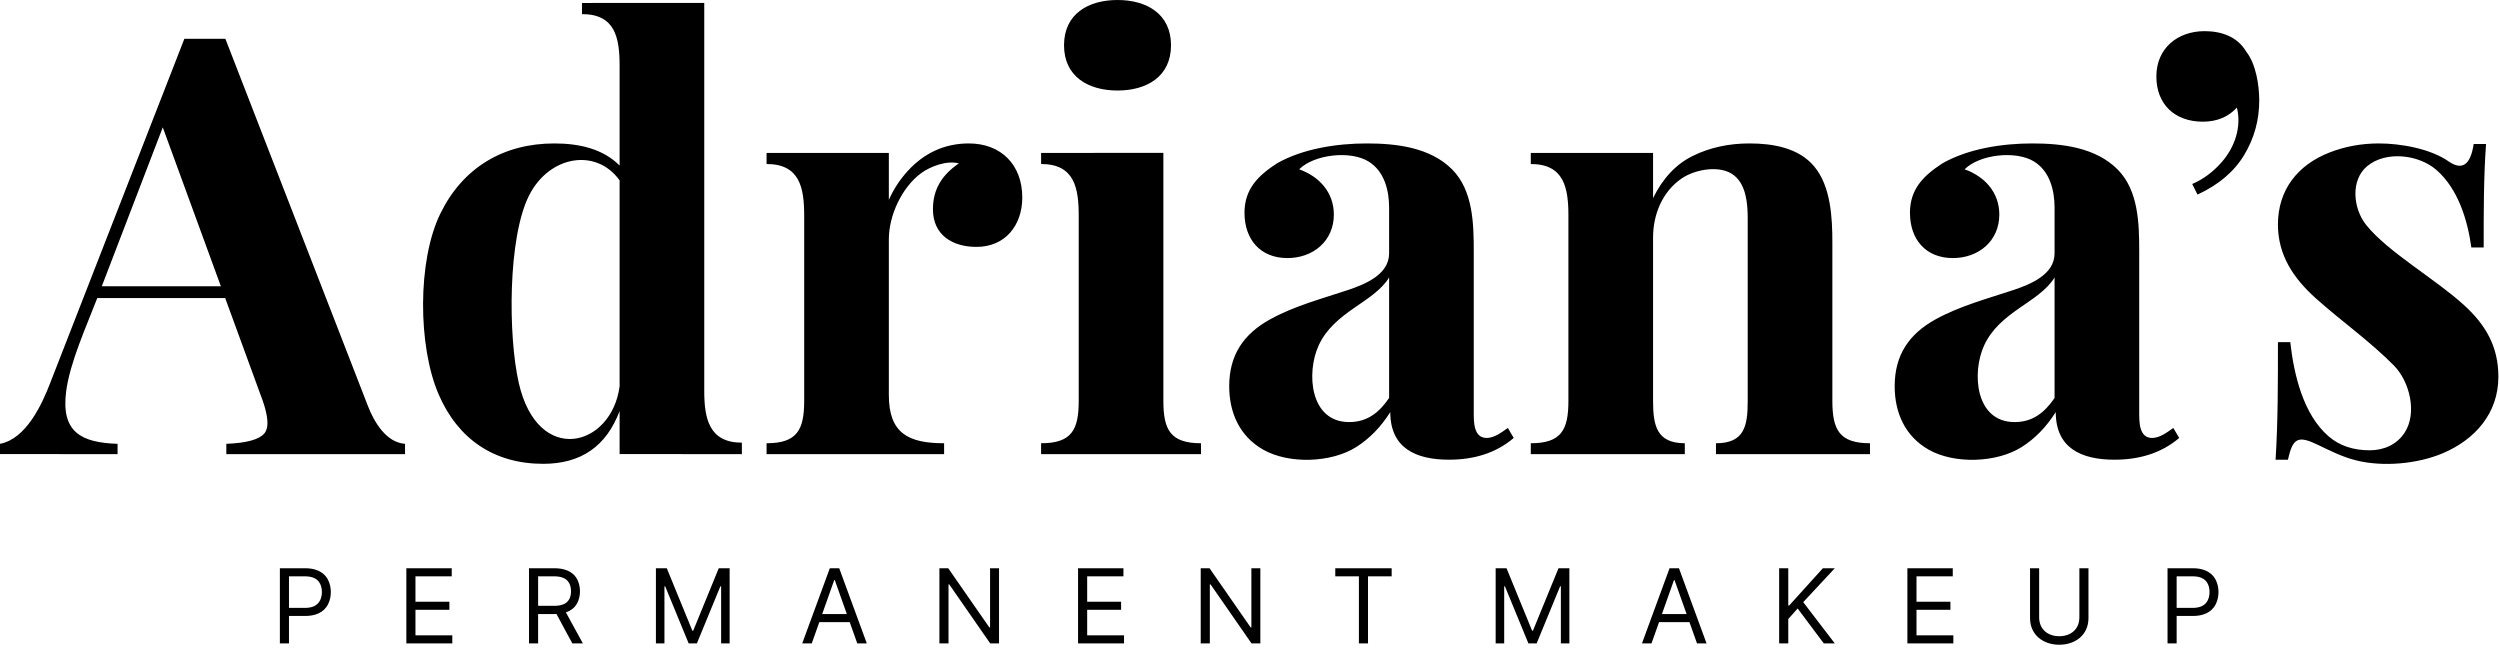
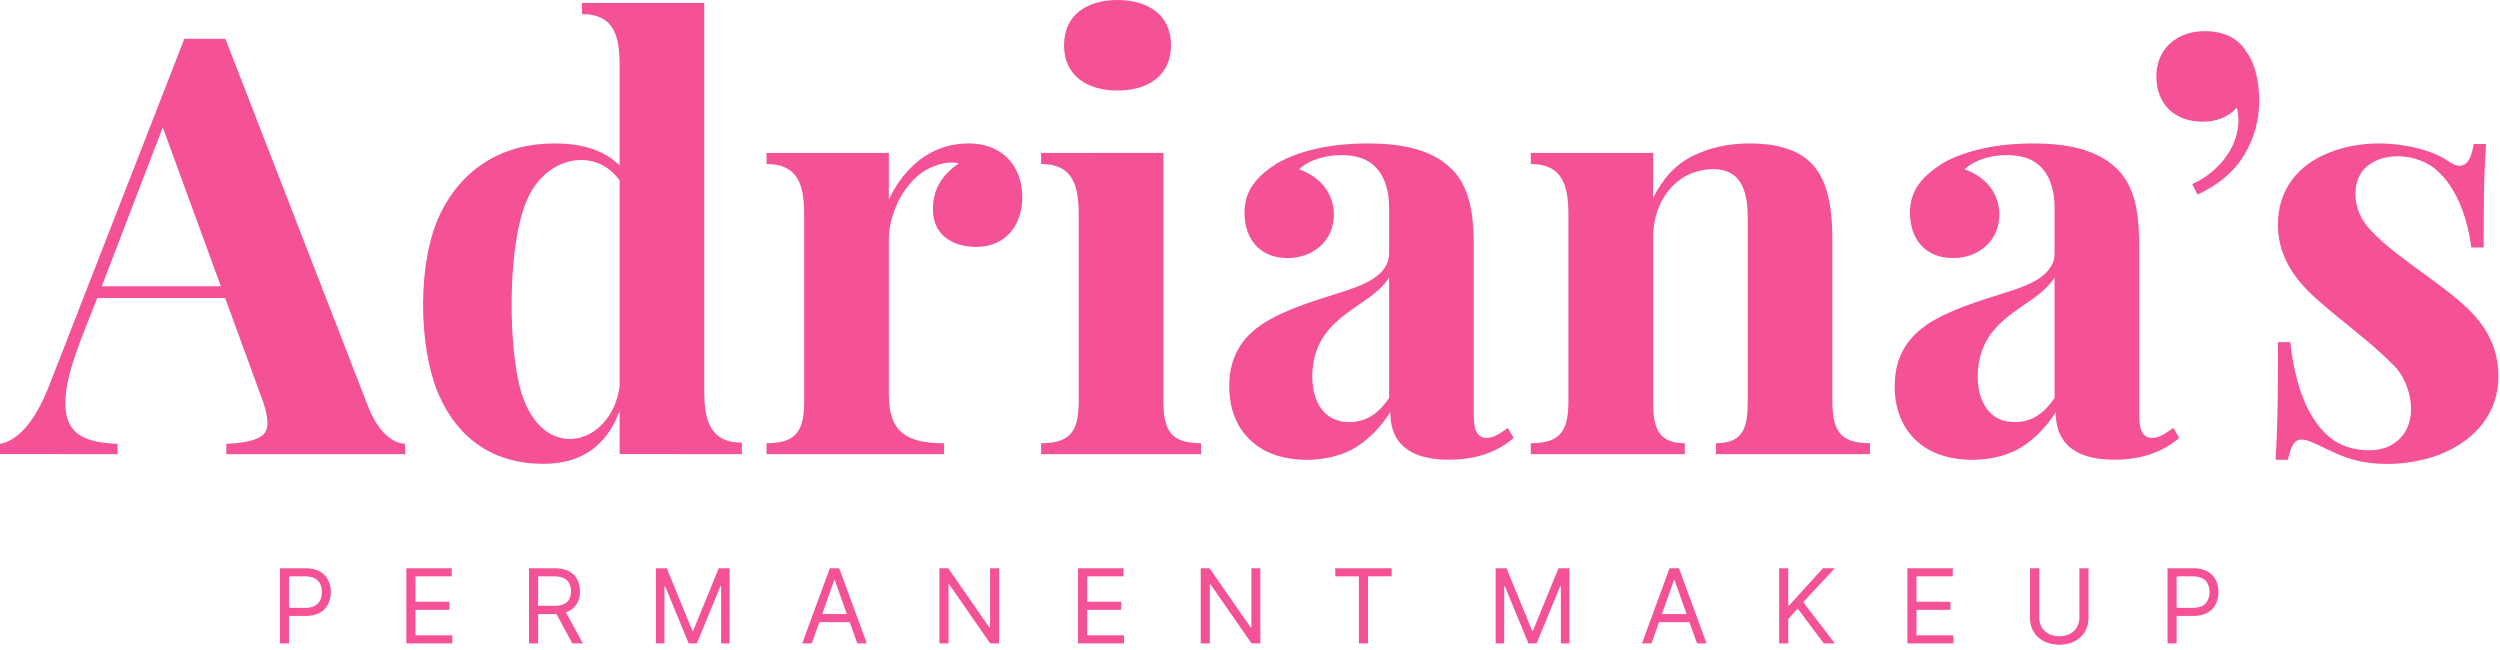
- <svg xmlns="http://www.w3.org/2000/svg" width="254" height="66" viewBox="0 0 254 66" fill="currentColor">
-   <path fill-rule="evenodd" clip-rule="evenodd" d="M241.711 14.573C243.915 14.573 246.986 15.116 248.818 16.425C250.172 17.34 251.008 16.743 251.326 14.633H252.581C252.333 18.106 252.342 21.664 252.342 25.145H251.088C250.709 22.346 249.728 19.165 247.534 17.261C245.742 15.706 242.425 15.298 240.516 16.873C238.77 18.312 239.089 21.211 240.396 22.845C242.594 25.593 247.369 28.299 250.311 30.968C252.551 33.001 253.835 35.202 253.835 38.285C253.835 41.977 251.475 44.658 248.191 46.049C245.618 47.139 242.085 47.464 239.351 46.766C237.93 46.403 236.775 45.807 235.469 45.183C233.498 44.239 232.951 44.467 232.453 46.706H231.199C231.446 42.751 231.438 38.723 231.438 34.761H232.692C233.054 38.021 234.003 42.124 236.604 44.347C237.699 45.282 239.083 45.75 240.755 45.75C242.193 45.75 243.506 45.182 244.309 43.959C245.61 41.976 244.827 38.771 243.234 37.15C240.821 34.695 237.883 32.632 235.29 30.311C233.034 28.293 231.438 25.935 231.438 22.816C231.438 19.291 233.441 16.764 236.663 15.499C238.236 14.882 239.919 14.573 241.711 14.573ZM28.435 65.371V57.733H31.017C31.96 57.733 32.886 58.031 33.336 58.926C33.706 59.663 33.706 60.639 33.337 61.377C32.891 62.278 31.98 62.581 31.031 62.581H29.361V61.76H31.001C31.629 61.76 32.245 61.583 32.532 60.972C32.759 60.487 32.761 59.814 32.532 59.329C32.245 58.72 31.61 58.554 30.987 58.554H29.361V65.371H28.435ZM41.285 65.371V57.733H45.896V58.554H42.211V61.135H45.657V61.954H42.211V64.55H45.955V65.371H41.285ZM57.494 62.217L59.222 65.371H58.149L56.538 62.382C56.473 62.385 56.408 62.386 56.343 62.386H54.673V61.551H56.313C56.894 61.551 57.553 61.43 57.844 60.864C58.078 60.412 58.068 59.726 57.843 59.273C57.552 58.69 56.895 58.554 56.299 58.554H54.673V65.371H53.747V57.733H56.329C57.251 57.733 58.192 57.997 58.648 58.87C59.015 59.577 59.022 60.566 58.648 61.271C58.388 61.763 57.972 62.056 57.494 62.217ZM66.641 57.733H67.745L70.341 64.074H70.431L73.026 57.733H74.131V65.371H73.266V59.568H73.191L70.803 65.371H69.969L67.581 59.568H67.507V65.371H66.641V57.733ZM83.534 62.386H86.039L84.816 58.942H84.756L83.534 62.386ZM86.331 63.208H83.242L82.474 65.371H81.505L84.31 57.733H85.264L88.068 65.371H87.099L86.331 63.208ZM101.501 57.733V65.371H100.605L96.443 59.374H96.369V65.371H95.444V57.733H96.34L100.516 63.745H100.591V57.733H101.501ZM109.531 65.371V57.733H114.141V58.554H110.457V61.135H113.904V61.954H110.457V64.55H114.201V65.371H109.531ZM128.051 57.733V65.371H127.155L122.993 59.374H122.919V65.371H121.993V57.733H122.889L127.065 63.745H127.141V57.733H128.051ZM135.664 58.554V57.733H141.393V58.554H138.99V65.371H138.065V58.554H135.664ZM151.959 57.733H153.064L155.659 64.074H155.749L158.344 57.733H159.449V65.371H158.584V59.568H158.509L156.122 65.371H155.287L152.899 59.568H152.826V65.371H151.959V57.733ZM168.852 62.386H171.357L170.134 58.942H170.075L168.852 62.386ZM171.648 63.208H168.56L167.792 65.371H166.823L169.628 57.733H170.582L173.386 65.371H172.416L171.648 63.208ZM180.762 65.371V57.733H181.688V61.522H181.777L185.207 57.733H186.417L183.208 61.179L186.417 65.371H185.297L182.642 61.821L181.688 62.894V65.371H180.762ZM193.791 65.371V57.733H198.401V58.554H194.716V61.135H198.163V61.954H194.716V64.55H198.46V65.371H193.791ZM211.265 57.733H212.189V62.791C212.189 64.524 210.842 65.505 209.221 65.505C207.601 65.505 206.252 64.521 206.252 62.791V57.733H207.178V62.716C207.178 63.943 208.058 64.639 209.221 64.639C210.4 64.639 211.265 63.933 211.265 62.716V57.733ZM223.983 3.165C225.693 3.165 227.318 3.716 228.224 5.256C229.206 6.506 229.538 8.657 229.538 10.213C229.538 12.204 229.03 14.046 228.014 15.738C227 17.43 225.416 18.774 223.267 19.77L222.729 18.694C223.844 18.216 224.839 17.48 225.715 16.484C227.037 14.982 227.765 12.918 227.268 10.93C226.392 11.886 225.238 12.363 223.804 12.363C220.986 12.363 219.086 10.625 219.086 7.764C219.086 4.915 221.231 3.165 223.983 3.165ZM195.963 45.691C193.557 44.328 192.499 41.938 192.499 39.24C192.499 36.084 193.944 33.931 196.679 32.431C199.147 31.078 201.878 30.36 204.534 29.475C206.276 28.894 208.744 27.907 208.744 25.742V21.083C208.744 19.33 208.257 17.413 206.684 16.425C204.833 15.261 201.128 15.68 199.606 17.201C201.655 17.933 203.13 19.551 203.13 21.8C203.13 24.499 201.008 26.22 198.412 26.22C195.639 26.22 194.052 24.305 194.052 21.621C194.052 19.204 195.424 17.855 197.337 16.604C199.979 15.094 203.467 14.573 206.475 14.573C209.487 14.573 212.906 14.972 215.135 17.201C217.288 19.353 217.345 22.754 217.345 25.623V41.868C217.345 42.84 217.311 44.496 218.659 44.496C219.437 44.496 220.191 43.914 220.809 43.481L221.407 44.496C219.549 46.088 217.248 46.706 214.837 46.706C211.465 46.706 208.864 45.535 208.864 41.868C207.908 43.381 206.753 44.566 205.4 45.422C202.866 47.024 198.578 47.173 195.963 45.691ZM177.746 14.573C180.084 14.573 182.732 15.002 184.316 16.902C186.022 18.927 186.168 22.143 186.168 24.667V40.733C186.168 43.667 186.883 45.034 189.99 45.034V46.139L174.342 46.142V45.034C177.249 45.034 177.567 43.256 177.567 40.733V22.159C177.567 20.698 177.413 18.814 176.193 17.828C174.826 16.724 172.264 17.193 170.908 18.097C168.907 19.431 167.951 21.78 167.951 24.129V40.733C167.951 43.216 168.31 45.034 171.176 45.034V46.14L155.528 46.142V45.034C158.635 45.034 159.351 43.666 159.351 40.733V21.919C159.351 19.058 158.899 16.664 155.528 16.664V15.537L167.951 15.539V20.128C168.946 18.097 170.3 16.664 172.012 15.828C173.724 14.991 175.636 14.573 177.746 14.573ZM128.352 45.691C125.947 44.328 124.888 41.938 124.888 39.24C124.888 36.084 126.334 33.931 129.069 32.431C131.537 31.078 134.267 30.36 136.923 29.475C138.666 28.894 141.134 27.907 141.134 25.742V21.083C141.134 19.33 140.646 17.413 139.073 16.425C137.223 15.261 133.517 15.68 131.995 17.201C134.044 17.933 135.519 19.551 135.519 21.8C135.519 24.499 133.398 26.22 130.801 26.22C128.029 26.22 126.441 24.305 126.441 21.621C126.441 19.204 127.813 17.855 129.726 16.604C132.368 15.094 135.857 14.573 138.864 14.573C141.876 14.573 145.295 14.972 147.524 17.201C149.677 19.353 149.734 22.754 149.734 25.623V41.868C149.734 42.84 149.701 44.496 151.048 44.496C151.826 44.496 152.58 43.914 153.198 43.481L153.796 44.496C151.939 46.088 149.637 46.706 147.226 46.706C143.854 46.706 141.253 45.535 141.253 41.868C140.298 43.381 139.143 44.566 137.789 45.422C135.256 47.024 130.968 47.173 128.352 45.691ZM118.199 15.53V40.733C118.199 43.666 118.914 45.034 122.021 45.034V46.138H105.776V45.034C108.883 45.034 109.598 43.666 109.598 40.733V21.919C109.598 19.058 109.147 16.664 105.776 16.664V15.538L118.199 15.53ZM98.429 14.573C101.71 14.573 103.864 16.74 103.864 20.068C103.864 22.885 102.138 25.085 99.206 25.085C96.78 25.085 94.786 23.887 94.786 21.262C94.786 19.193 95.738 17.751 97.414 16.604C96.24 16.269 94.535 16.895 93.592 17.589C91.619 19.04 90.306 21.901 90.306 24.309V40.136C90.306 44.032 92.304 45.034 95.921 45.034V46.137H77.883V45.034C80.991 45.034 81.706 43.666 81.706 40.733V21.919C81.706 19.058 81.254 16.664 77.883 16.664V15.538L90.306 15.536V20.307C90.784 19.232 91.421 18.256 92.218 17.38C93.871 15.562 95.961 14.573 98.429 14.573ZM71.552 0.295V39.718C71.552 42.537 72.05 44.974 75.375 44.974V46.139L62.952 46.134V41.764C61.596 45.343 59.043 47.124 55.188 47.124C50.198 47.124 46.518 44.611 44.556 40.047C42.463 35.176 42.396 26.51 44.735 21.711C47.017 17.031 51.141 14.573 56.322 14.573C58.845 14.573 61.254 15.115 62.952 16.82V6.689C62.952 3.828 62.501 1.433 59.129 1.433V0.302L71.552 0.295ZM22.899 3.942L37.389 41.271C38.006 42.858 39.225 44.956 41.151 45.093V46.139L22.995 46.141V45.093C25.025 45.014 26.31 44.665 26.847 44.048C27.385 43.431 27.255 42.107 26.459 40.076L22.878 30.281H9.884C8.786 33.142 7.098 36.829 6.719 39.778C6.184 43.94 8.299 44.972 11.945 45.093V46.139L0 46.134V45.093C2.666 44.586 4.283 41.058 5.136 38.822L18.731 3.942L22.899 3.942ZM220.221 65.371V57.733H222.803C223.747 57.733 224.673 58.031 225.122 58.926C225.492 59.663 225.492 60.639 225.124 61.377C224.678 62.278 223.767 62.581 222.817 62.581H221.147V61.76H222.787C223.416 61.76 224.031 61.583 224.318 60.972C224.546 60.487 224.547 59.814 224.318 59.329C224.032 58.72 223.396 58.554 222.773 58.554H221.147V65.371H220.221ZM22.441 29.087L16.538 12.941L10.342 29.087H22.441ZM62.952 39.256V18.325C60.547 14.982 55.787 15.826 53.754 19.859C51.588 24.154 51.616 34.115 52.709 38.912C54.635 47.371 62.121 45.473 62.952 39.256ZM113.54 0C116.473 0 118.975 1.386 118.975 4.599C118.975 7.811 116.473 9.197 113.54 9.197C110.607 9.197 108.105 7.811 108.105 4.599C108.105 1.386 110.607 0 113.54 0ZM137.073 42.883C138.921 42.883 140.131 41.906 141.134 40.434V28.19C140.37 29.464 138.821 30.426 137.61 31.267C136.099 32.316 134.745 33.407 133.966 35.119C132.703 37.9 133.089 42.883 137.073 42.883ZM204.683 42.883C206.532 42.883 207.741 41.906 208.744 40.434V28.19C207.981 29.464 206.432 30.426 205.22 31.267C203.71 32.316 202.355 33.407 201.577 35.119C200.313 37.9 200.7 42.883 204.683 42.883Z" fill="currentColor" />
+ <svg xmlns="http://www.w3.org/2000/svg" width="254" height="66" viewBox="0 0 254 66" fill="#F45197">
+   <path fill-rule="evenodd" clip-rule="evenodd" d="M241.711 14.573C243.915 14.573 246.986 15.116 248.818 16.425C250.172 17.34 251.008 16.743 251.326 14.633H252.581C252.333 18.106 252.342 21.664 252.342 25.145H251.088C250.709 22.346 249.728 19.165 247.534 17.261C245.742 15.706 242.425 15.298 240.516 16.873C238.77 18.312 239.089 21.211 240.396 22.845C242.594 25.593 247.369 28.299 250.311 30.968C252.551 33.001 253.835 35.202 253.835 38.285C253.835 41.977 251.475 44.658 248.191 46.049C245.618 47.139 242.085 47.464 239.351 46.766C237.93 46.403 236.775 45.807 235.469 45.183C233.498 44.239 232.951 44.467 232.453 46.706H231.199C231.446 42.751 231.438 38.723 231.438 34.761H232.692C233.054 38.021 234.003 42.124 236.604 44.347C237.699 45.282 239.083 45.75 240.755 45.75C242.193 45.75 243.506 45.182 244.309 43.959C245.61 41.976 244.827 38.771 243.234 37.15C240.821 34.695 237.883 32.632 235.29 30.311C233.034 28.293 231.438 25.935 231.438 22.816C231.438 19.291 233.441 16.764 236.663 15.499C238.236 14.882 239.919 14.573 241.711 14.573ZM28.435 65.371V57.733H31.017C31.96 57.733 32.886 58.031 33.336 58.926C33.706 59.663 33.706 60.639 33.337 61.377C32.891 62.278 31.98 62.581 31.031 62.581H29.361V61.76H31.001C31.629 61.76 32.245 61.583 32.532 60.972C32.759 60.487 32.761 59.814 32.532 59.329C32.245 58.72 31.61 58.554 30.987 58.554H29.361V65.371H28.435ZM41.285 65.371V57.733H45.896V58.554H42.211V61.135H45.657V61.954H42.211V64.55H45.955V65.371H41.285ZM57.494 62.217L59.222 65.371H58.149L56.538 62.382C56.473 62.385 56.408 62.386 56.343 62.386H54.673V61.551H56.313C56.894 61.551 57.553 61.43 57.844 60.864C58.078 60.412 58.068 59.726 57.843 59.273C57.552 58.69 56.895 58.554 56.299 58.554H54.673V65.371H53.747V57.733H56.329C57.251 57.733 58.192 57.997 58.648 58.87C59.015 59.577 59.022 60.566 58.648 61.271C58.388 61.763 57.972 62.056 57.494 62.217ZM66.641 57.733H67.745L70.341 64.074H70.431L73.026 57.733H74.131V65.371H73.266V59.568H73.191L70.803 65.371H69.969L67.581 59.568H67.507V65.371H66.641V57.733ZM83.534 62.386H86.039L84.816 58.942H84.756L83.534 62.386ZM86.331 63.208H83.242L82.474 65.371H81.505L84.31 57.733H85.264L88.068 65.371H87.099L86.331 63.208ZM101.501 57.733V65.371H100.605L96.443 59.374H96.369V65.371H95.444V57.733H96.34L100.516 63.745H100.591V57.733H101.501ZM109.531 65.371V57.733H114.141V58.554H110.457V61.135H113.904V61.954H110.457V64.55H114.201V65.371H109.531ZM128.051 57.733V65.371H127.155L122.993 59.374H122.919V65.371H121.993V57.733H122.889L127.065 63.745H127.141V57.733H128.051ZM135.664 58.554V57.733H141.393V58.554H138.99V65.371H138.065V58.554H135.664ZM151.959 57.733H153.064L155.659 64.074H155.749L158.344 57.733H159.449V65.371H158.584V59.568H158.509L156.122 65.371H155.287L152.899 59.568H152.826V65.371H151.959V57.733ZM168.852 62.386H171.357L170.134 58.942H170.075L168.852 62.386ZM171.648 63.208H168.56L167.792 65.371H166.823L169.628 57.733H170.582L173.386 65.371H172.416L171.648 63.208ZM180.762 65.371V57.733H181.688V61.522H181.777L185.207 57.733H186.417L183.208 61.179L186.417 65.371H185.297L182.642 61.821L181.688 62.894V65.371H180.762ZM193.791 65.371V57.733H198.401V58.554H194.716V61.135H198.163V61.954H194.716V64.55H198.46V65.371H193.791ZM211.265 57.733H212.189V62.791C212.189 64.524 210.842 65.505 209.221 65.505C207.601 65.505 206.252 64.521 206.252 62.791V57.733H207.178V62.716C207.178 63.943 208.058 64.639 209.221 64.639C210.4 64.639 211.265 63.933 211.265 62.716V57.733ZM223.983 3.165C225.693 3.165 227.318 3.716 228.224 5.256C229.206 6.506 229.538 8.657 229.538 10.213C229.538 12.204 229.03 14.046 228.014 15.738C227 17.43 225.416 18.774 223.267 19.77L222.729 18.694C223.844 18.216 224.839 17.48 225.715 16.484C227.037 14.982 227.765 12.918 227.268 10.93C226.392 11.886 225.238 12.363 223.804 12.363C220.986 12.363 219.086 10.625 219.086 7.764C219.086 4.915 221.231 3.165 223.983 3.165ZM195.963 45.691C193.557 44.328 192.499 41.938 192.499 39.24C192.499 36.084 193.944 33.931 196.679 32.431C199.147 31.078 201.878 30.36 204.534 29.475C206.276 28.894 208.744 27.907 208.744 25.742V21.083C208.744 19.33 208.257 17.413 206.684 16.425C204.833 15.261 201.128 15.68 199.606 17.201C201.655 17.933 203.13 19.551 203.13 21.8C203.13 24.499 201.008 26.22 198.412 26.22C195.639 26.22 194.052 24.305 194.052 21.621C194.052 19.204 195.424 17.855 197.337 16.604C199.979 15.094 203.467 14.573 206.475 14.573C209.487 14.573 212.906 14.972 215.135 17.201C217.288 19.353 217.345 22.754 217.345 25.623V41.868C217.345 42.84 217.311 44.496 218.659 44.496C219.437 44.496 220.191 43.914 220.809 43.481L221.407 44.496C219.549 46.088 217.248 46.706 214.837 46.706C211.465 46.706 208.864 45.535 208.864 41.868C207.908 43.381 206.753 44.566 205.4 45.422C202.866 47.024 198.578 47.173 195.963 45.691ZM177.746 14.573C180.084 14.573 182.732 15.002 184.316 16.902C186.022 18.927 186.168 22.143 186.168 24.667V40.733C186.168 43.667 186.883 45.034 189.99 45.034V46.139L174.342 46.142V45.034C177.249 45.034 177.567 43.256 177.567 40.733V22.159C177.567 20.698 177.413 18.814 176.193 17.828C174.826 16.724 172.264 17.193 170.908 18.097C168.907 19.431 167.951 21.78 167.951 24.129V40.733C167.951 43.216 168.31 45.034 171.176 45.034V46.14L155.528 46.142V45.034C158.635 45.034 159.351 43.666 159.351 40.733V21.919C159.351 19.058 158.899 16.664 155.528 16.664V15.537L167.951 15.539V20.128C168.946 18.097 170.3 16.664 172.012 15.828C173.724 14.991 175.636 14.573 177.746 14.573ZM128.352 45.691C125.947 44.328 124.888 41.938 124.888 39.24C124.888 36.084 126.334 33.931 129.069 32.431C131.537 31.078 134.267 30.36 136.923 29.475C138.666 28.894 141.134 27.907 141.134 25.742V21.083C141.134 19.33 140.646 17.413 139.073 16.425C137.223 15.261 133.517 15.68 131.995 17.201C134.044 17.933 135.519 19.551 135.519 21.8C135.519 24.499 133.398 26.22 130.801 26.22C128.029 26.22 126.441 24.305 126.441 21.621C126.441 19.204 127.813 17.855 129.726 16.604C132.368 15.094 135.857 14.573 138.864 14.573C141.876 14.573 145.295 14.972 147.524 17.201C149.677 19.353 149.734 22.754 149.734 25.623V41.868C149.734 42.84 149.701 44.496 151.048 44.496C151.826 44.496 152.58 43.914 153.198 43.481L153.796 44.496C151.939 46.088 149.637 46.706 147.226 46.706C143.854 46.706 141.253 45.535 141.253 41.868C140.298 43.381 139.143 44.566 137.789 45.422C135.256 47.024 130.968 47.173 128.352 45.691ZM118.199 15.53V40.733C118.199 43.666 118.914 45.034 122.021 45.034V46.138H105.776V45.034C108.883 45.034 109.598 43.666 109.598 40.733V21.919C109.598 19.058 109.147 16.664 105.776 16.664V15.538L118.199 15.53ZM98.429 14.573C101.71 14.573 103.864 16.74 103.864 20.068C103.864 22.885 102.138 25.085 99.206 25.085C96.78 25.085 94.786 23.887 94.786 21.262C94.786 19.193 95.738 17.751 97.414 16.604C96.24 16.269 94.535 16.895 93.592 17.589C91.619 19.04 90.306 21.901 90.306 24.309V40.136C90.306 44.032 92.304 45.034 95.921 45.034V46.137H77.883V45.034C80.991 45.034 81.706 43.666 81.706 40.733V21.919C81.706 19.058 81.254 16.664 77.883 16.664V15.538L90.306 15.536V20.307C90.784 19.232 91.421 18.256 92.218 17.38C93.871 15.562 95.961 14.573 98.429 14.573ZM71.552 0.295V39.718C71.552 42.537 72.05 44.974 75.375 44.974V46.139L62.952 46.134V41.764C61.596 45.343 59.043 47.124 55.188 47.124C50.198 47.124 46.518 44.611 44.556 40.047C42.463 35.176 42.396 26.51 44.735 21.711C47.017 17.031 51.141 14.573 56.322 14.573C58.845 14.573 61.254 15.115 62.952 16.82V6.689C62.952 3.828 62.501 1.433 59.129 1.433V0.302L71.552 0.295ZM22.899 3.942L37.389 41.271C38.006 42.858 39.225 44.956 41.151 45.093V46.139L22.995 46.141V45.093C25.025 45.014 26.31 44.665 26.847 44.048C27.385 43.431 27.255 42.107 26.459 40.076L22.878 30.281H9.884C8.786 33.142 7.098 36.829 6.719 39.778C6.184 43.94 8.299 44.972 11.945 45.093V46.139L0 46.134V45.093C2.666 44.586 4.283 41.058 5.136 38.822L18.731 3.942L22.899 3.942ZM220.221 65.371V57.733H222.803C223.747 57.733 224.673 58.031 225.122 58.926C225.492 59.663 225.492 60.639 225.124 61.377C224.678 62.278 223.767 62.581 222.817 62.581H221.147V61.76H222.787C223.416 61.76 224.031 61.583 224.318 60.972C224.546 60.487 224.547 59.814 224.318 59.329C224.032 58.72 223.396 58.554 222.773 58.554H221.147V65.371H220.221ZM22.441 29.087L16.538 12.941L10.342 29.087H22.441ZM62.952 39.256V18.325C60.547 14.982 55.787 15.826 53.754 19.859C51.588 24.154 51.616 34.115 52.709 38.912C54.635 47.371 62.121 45.473 62.952 39.256ZM113.54 0C116.473 0 118.975 1.386 118.975 4.599C118.975 7.811 116.473 9.197 113.54 9.197C110.607 9.197 108.105 7.811 108.105 4.599C108.105 1.386 110.607 0 113.54 0ZM137.073 42.883C138.921 42.883 140.131 41.906 141.134 40.434V28.19C140.37 29.464 138.821 30.426 137.61 31.267C136.099 32.316 134.745 33.407 133.966 35.119C132.703 37.9 133.089 42.883 137.073 42.883ZM204.683 42.883C206.532 42.883 207.741 41.906 208.744 40.434V28.19C207.981 29.464 206.432 30.426 205.22 31.267C203.71 32.316 202.355 33.407 201.577 35.119C200.313 37.9 200.7 42.883 204.683 42.883Z" fill="#F45197" />
</svg>
